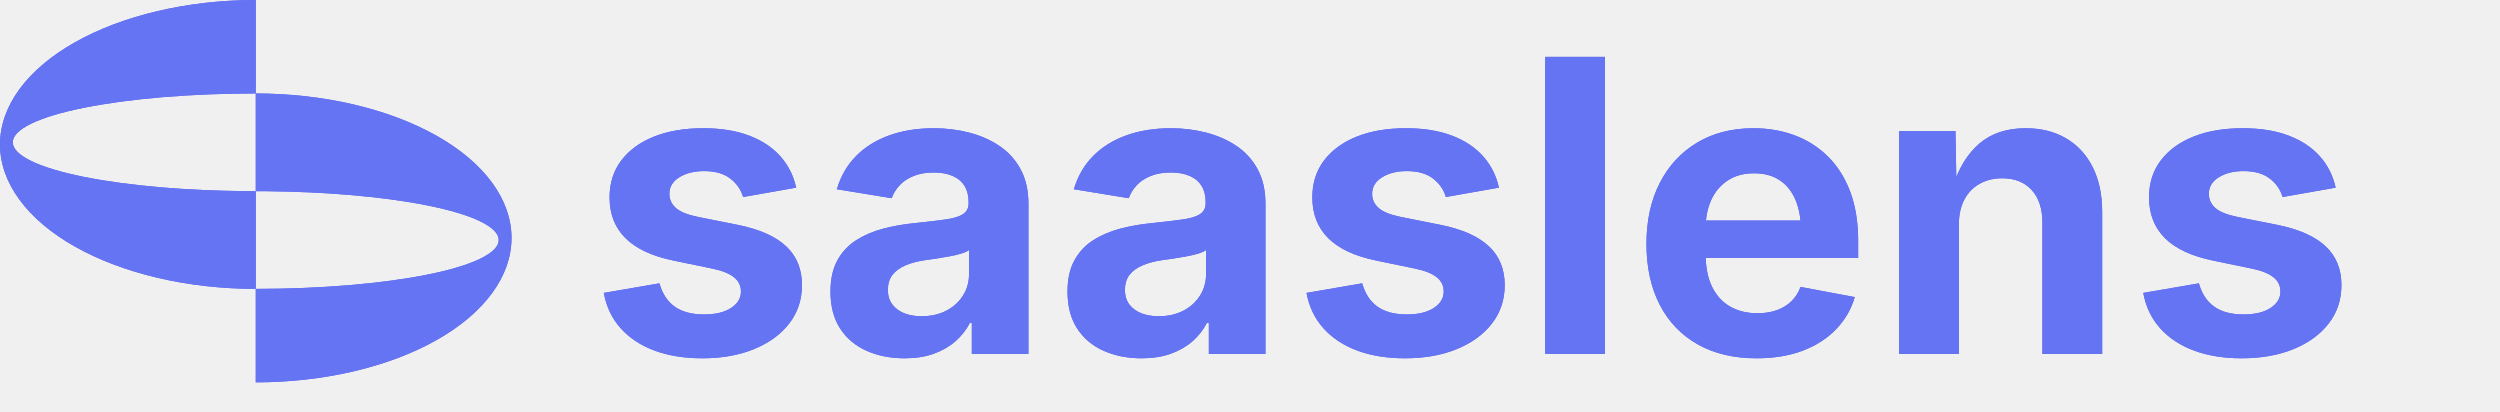
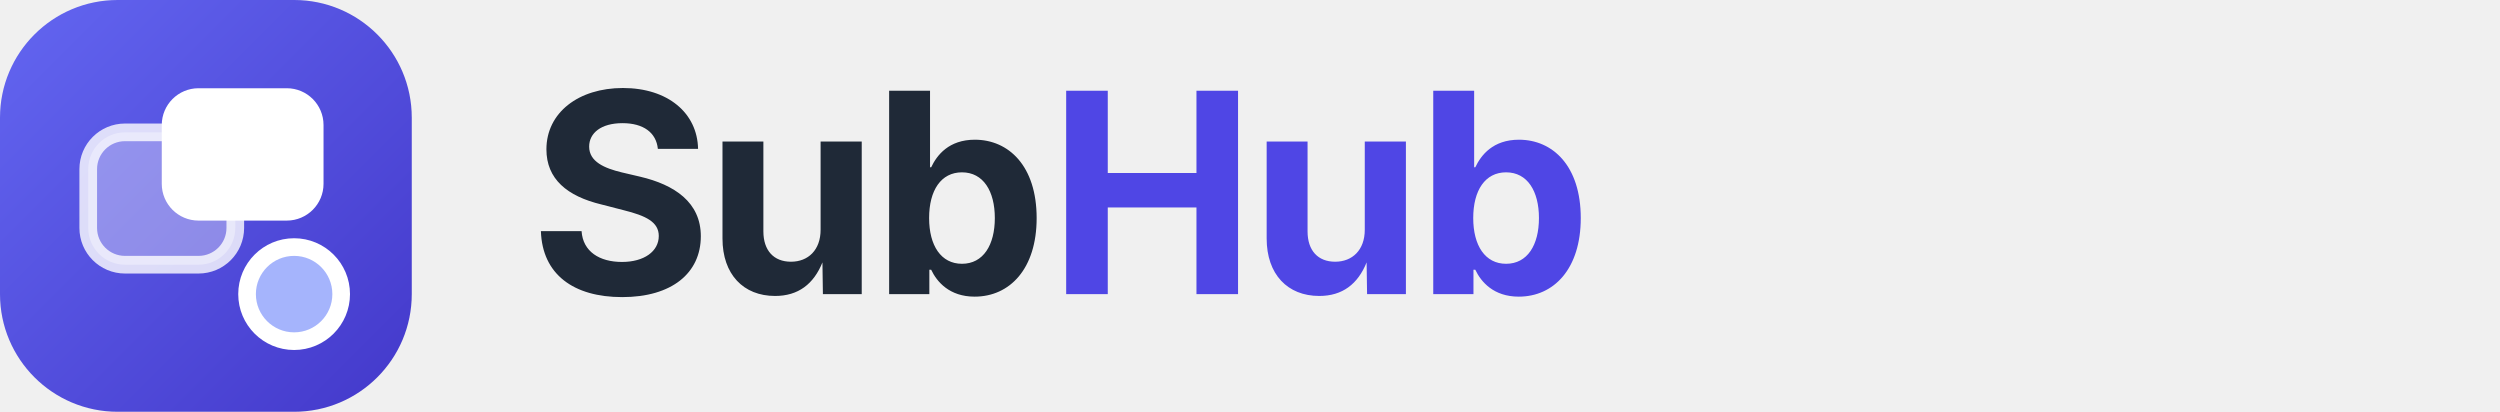
- <svg xmlns="http://www.w3.org/2000/svg" width="170" height="28" viewBox="0 0 170 28" fill="none">
-   <path d="M47.755 24.364L47.755 24.364Q45.924 24.364 44.514 23.842Q43.105 23.320 42.210 22.324Q41.315 21.327 41.058 19.918L41.058 19.918L44.840 19.266Q45.138 20.324 45.883 20.853Q46.629 21.382 47.876 21.382L47.876 21.382Q49.042 21.382 49.714 20.941Q50.385 20.501 50.385 19.823L50.385 19.823Q50.385 19.226 49.903 18.846Q49.422 18.466 48.433 18.263L48.433 18.263L45.815 17.722Q43.619 17.274 42.535 16.196Q41.450 15.118 41.450 13.423L41.450 13.423Q41.450 11.960 42.250 10.910Q43.050 9.858 44.474 9.289Q45.897 8.720 47.822 8.720L47.822 8.720Q49.611 8.720 50.926 9.215Q52.241 9.709 53.055 10.618Q53.868 11.525 54.139 12.760L54.139 12.760L50.534 13.397Q50.303 12.625 49.645 12.130Q48.988 11.634 47.876 11.634L47.876 11.634Q46.873 11.634 46.195 12.054Q45.517 12.474 45.517 13.180L45.517 13.180Q45.517 13.749 45.958 14.143Q46.398 14.535 47.470 14.752L47.470 14.752L50.194 15.295Q52.390 15.742 53.462 16.753Q54.533 17.762 54.533 19.389L54.533 19.389Q54.533 20.881 53.665 21.999Q52.798 23.117 51.272 23.740Q49.748 24.364 47.755 24.364ZM61.515 24.364L61.515 24.364Q60.077 24.364 58.931 23.855Q57.787 23.348 57.129 22.337Q56.472 21.327 56.472 19.823L56.472 19.823Q56.472 18.562 56.939 17.708Q57.407 16.854 58.213 16.339Q59.020 15.824 60.043 15.552Q61.067 15.281 62.192 15.173L62.192 15.173Q63.507 15.038 64.314 14.921Q65.120 14.807 65.494 14.555Q65.866 14.306 65.866 13.817L65.866 13.817L65.866 13.749Q65.866 13.099 65.595 12.651Q65.323 12.204 64.788 11.967Q64.253 11.730 63.493 11.730L63.493 11.730Q62.707 11.730 62.124 11.967Q61.541 12.204 61.175 12.597Q60.809 12.991 60.634 13.478L60.634 13.478L56.906 12.868Q57.298 11.539 58.207 10.618Q59.114 9.695 60.463 9.208Q61.812 8.720 63.507 8.720L63.507 8.720Q64.728 8.720 65.880 9.011Q67.032 9.303 67.947 9.913Q68.862 10.523 69.397 11.505Q69.933 12.488 69.933 13.858L69.933 13.858L69.933 24.066L66.083 24.066L66.083 21.965L65.948 21.965Q65.582 22.670 64.971 23.205Q64.362 23.740 63.501 24.052Q62.639 24.364 61.515 24.364ZM62.667 21.504L62.667 21.504Q63.630 21.504 64.354 21.124Q65.080 20.744 65.486 20.094Q65.894 19.443 65.894 18.643L65.894 18.643L65.894 17.002Q65.717 17.139 65.351 17.247Q64.985 17.356 64.537 17.437Q64.090 17.519 63.656 17.585Q63.222 17.654 62.884 17.694L62.884 17.694Q62.138 17.803 61.569 18.046Q61.000 18.291 60.688 18.691Q60.376 19.091 60.376 19.714L60.376 19.714Q60.376 20.298 60.674 20.698Q60.972 21.096 61.487 21.301Q62.003 21.504 62.667 21.504ZM77.633 24.364L77.633 24.364Q76.197 24.364 75.051 23.855Q73.905 23.348 73.247 22.337Q72.590 21.327 72.590 19.823L72.590 19.823Q72.590 18.562 73.058 17.708Q73.525 16.854 74.333 16.339Q75.139 15.824 76.163 15.552Q77.186 15.281 78.311 15.173L78.311 15.173Q79.626 15.038 80.433 14.921Q81.240 14.807 81.612 14.555Q81.985 14.306 81.985 13.817L81.985 13.817L81.985 13.749Q81.985 13.099 81.714 12.651Q81.443 12.204 80.908 11.967Q80.371 11.730 79.613 11.730L79.613 11.730Q78.827 11.730 78.244 11.967Q77.661 12.204 77.295 12.597Q76.929 12.991 76.752 13.478L76.752 13.478L73.024 12.868Q73.416 11.539 74.325 10.618Q75.234 9.695 76.583 9.208Q77.932 8.720 79.626 8.720L79.626 8.720Q80.846 8.720 81.998 9.011Q83.150 9.303 84.065 9.913Q84.981 10.523 85.517 11.505Q86.052 12.488 86.052 13.858L86.052 13.858L86.052 24.066L82.201 24.066L82.201 21.965L82.066 21.965Q81.700 22.670 81.091 23.205Q80.480 23.740 79.619 24.052Q78.759 24.364 77.633 24.364ZM78.785 21.504L78.785 21.504Q79.748 21.504 80.474 21.124Q81.199 20.744 81.606 20.094Q82.012 19.443 82.012 18.643L82.012 18.643L82.012 17.002Q81.835 17.139 81.469 17.247Q81.103 17.356 80.657 17.437Q80.209 17.519 79.776 17.585Q79.342 17.654 79.002 17.694L79.002 17.694Q78.256 17.803 77.687 18.046Q77.118 18.291 76.806 18.691Q76.495 19.091 76.495 19.714L76.495 19.714Q76.495 20.298 76.792 20.698Q77.091 21.096 77.606 21.301Q78.121 21.504 78.785 21.504ZM95.542 24.364L95.542 24.364Q93.712 24.364 92.301 23.842Q90.891 23.320 89.997 22.324Q89.102 21.327 88.844 19.918L88.844 19.918L92.627 19.266Q92.926 20.324 93.670 20.853Q94.416 21.382 95.663 21.382L95.663 21.382Q96.829 21.382 97.501 20.941Q98.172 20.501 98.172 19.823L98.172 19.823Q98.172 19.226 97.690 18.846Q97.209 18.466 96.220 18.263L96.220 18.263L93.603 17.722Q91.406 17.274 90.322 16.196Q89.238 15.118 89.238 13.423L89.238 13.423Q89.238 11.960 90.037 10.910Q90.837 9.858 92.261 9.289Q93.684 8.720 95.609 8.720L95.609 8.720Q97.398 8.720 98.713 9.215Q100.028 9.709 100.842 10.618Q101.655 11.525 101.926 12.760L101.926 12.760L98.321 13.397Q98.090 12.625 97.432 12.130Q96.775 11.634 95.663 11.634L95.663 11.634Q94.661 11.634 93.982 12.054Q93.304 12.474 93.304 13.180L93.304 13.180Q93.304 13.749 93.745 14.143Q94.186 14.535 95.257 14.752L95.257 14.752L97.981 15.295Q100.178 15.742 101.249 16.753Q102.320 17.762 102.320 19.389L102.320 19.389Q102.320 20.881 101.452 21.999Q100.585 23.117 99.059 23.740Q97.535 24.364 95.542 24.364ZM105.073 3.866L109.139 3.866L109.139 24.066L105.073 24.066L105.073 3.866ZM119.442 24.364L119.442 24.364Q117.123 24.364 115.442 23.415Q113.761 22.466 112.860 20.718Q111.959 18.969 111.959 16.570L111.959 16.570Q111.959 14.224 112.854 12.462Q113.749 10.699 115.388 9.709Q117.029 8.720 119.238 8.720L119.238 8.720Q120.730 8.720 122.017 9.194Q123.306 9.669 124.281 10.624Q125.258 11.580 125.807 13.017Q126.356 14.454 126.356 16.407L126.356 16.407L126.356 17.545L113.626 17.545L113.626 14.996L124.363 14.996L122.465 15.675Q122.465 14.495 122.106 13.620Q121.746 12.746 121.034 12.265Q120.323 11.784 119.279 11.784L119.279 11.784Q118.221 11.784 117.483 12.271Q116.745 12.760 116.365 13.594Q115.985 14.427 115.985 15.498L115.985 15.498L115.985 17.302Q115.985 18.617 116.425 19.511Q116.866 20.406 117.660 20.853Q118.452 21.301 119.510 21.301L119.510 21.301Q120.228 21.301 120.811 21.096Q121.394 20.893 121.808 20.493Q122.221 20.094 122.438 19.511L122.438 19.511L126.125 20.202Q125.759 21.450 124.851 22.391Q123.943 23.334 122.580 23.849Q121.217 24.364 119.442 24.364ZM133.202 15.295L133.202 15.295L133.202 24.066L129.135 24.066L129.135 8.909L132.972 8.909L133.040 12.691L132.795 12.691Q133.392 10.793 134.605 9.757Q135.819 8.720 137.743 8.720L137.743 8.720Q139.316 8.720 140.488 9.404Q141.662 10.089 142.305 11.370Q142.949 12.651 142.949 14.427L142.949 14.427L142.949 24.066L138.883 24.066L138.883 15.132Q138.883 13.723 138.157 12.922Q137.431 12.122 136.144 12.122L136.144 12.122Q135.290 12.122 134.618 12.496Q133.947 12.868 133.575 13.574Q133.202 14.278 133.202 15.295ZM152.439 24.364L152.439 24.364Q150.609 24.364 149.198 23.842Q147.789 23.320 146.894 22.324Q145.999 21.327 145.742 19.918L145.742 19.918L149.524 19.266Q149.822 20.324 150.568 20.853Q151.313 21.382 152.560 21.382L152.560 21.382Q153.726 21.382 154.398 20.941Q155.069 20.501 155.069 19.823L155.069 19.823Q155.069 19.226 154.587 18.846Q154.106 18.466 153.117 18.263L153.117 18.263L150.501 17.722Q148.304 17.274 147.220 16.196Q146.135 15.118 146.135 13.423L146.135 13.423Q146.135 11.960 146.934 10.910Q147.734 9.858 149.158 9.289Q150.581 8.720 152.506 8.720L152.506 8.720Q154.296 8.720 155.611 9.215Q156.926 9.709 157.740 10.618Q158.552 11.525 158.824 12.760L158.824 12.760L155.218 13.397Q154.987 12.625 154.330 12.130Q153.672 11.634 152.560 11.634L152.560 11.634Q151.557 11.634 150.879 12.054Q150.202 12.474 150.202 13.180L150.202 13.180Q150.202 13.749 150.642 14.143Q151.083 14.535 152.154 14.752L152.154 14.752L154.879 15.295Q157.076 15.742 158.146 16.753Q159.217 17.762 159.217 19.389L159.217 19.389Q159.217 20.881 158.349 21.999Q157.482 23.117 155.956 23.740Q154.432 24.364 152.439 24.364" fill="#6366F1" />
-   <path d="M47.755 24.364L47.755 24.364Q45.924 24.364 44.514 23.842Q43.105 23.320 42.210 22.324Q41.315 21.327 41.058 19.918L41.058 19.918L44.840 19.266Q45.138 20.324 45.883 20.853Q46.629 21.382 47.876 21.382L47.876 21.382Q49.042 21.382 49.714 20.941Q50.385 20.501 50.385 19.823L50.385 19.823Q50.385 19.226 49.903 18.846Q49.422 18.466 48.433 18.263L48.433 18.263L45.815 17.722Q43.619 17.274 42.535 16.196Q41.450 15.118 41.450 13.423L41.450 13.423Q41.450 11.960 42.250 10.910Q43.050 9.858 44.474 9.289Q45.897 8.720 47.822 8.720L47.822 8.720Q49.611 8.720 50.926 9.215Q52.241 9.709 53.055 10.618Q53.868 11.525 54.139 12.760L54.139 12.760L50.534 13.397Q50.303 12.625 49.645 12.130Q48.988 11.634 47.876 11.634L47.876 11.634Q46.873 11.634 46.195 12.054Q45.517 12.474 45.517 13.180L45.517 13.180Q45.517 13.749 45.958 14.143Q46.398 14.535 47.470 14.752L47.470 14.752L50.194 15.295Q52.390 15.742 53.462 16.753Q54.533 17.762 54.533 19.389L54.533 19.389Q54.533 20.881 53.665 21.999Q52.798 23.117 51.272 23.740Q49.748 24.364 47.755 24.364ZM61.515 24.364L61.515 24.364Q60.077 24.364 58.931 23.855Q57.787 23.348 57.129 22.337Q56.472 21.327 56.472 19.823L56.472 19.823Q56.472 18.562 56.939 17.708Q57.407 16.854 58.213 16.339Q59.020 15.824 60.043 15.552Q61.067 15.281 62.192 15.173L62.192 15.173Q63.507 15.038 64.314 14.921Q65.120 14.807 65.494 14.555Q65.866 14.306 65.866 13.817L65.866 13.817L65.866 13.749Q65.866 13.099 65.595 12.651Q65.323 12.204 64.788 11.967Q64.253 11.730 63.493 11.730L63.493 11.730Q62.707 11.730 62.124 11.967Q61.541 12.204 61.175 12.597Q60.809 12.991 60.634 13.478L60.634 13.478L56.906 12.868Q57.298 11.539 58.207 10.618Q59.114 9.695 60.463 9.208Q61.812 8.720 63.507 8.720L63.507 8.720Q64.728 8.720 65.880 9.011Q67.032 9.303 67.947 9.913Q68.862 10.523 69.397 11.505Q69.933 12.488 69.933 13.858L69.933 13.858L69.933 24.066L66.083 24.066L66.083 21.965L65.948 21.965Q65.582 22.670 64.971 23.205Q64.362 23.740 63.501 24.052Q62.639 24.364 61.515 24.364ZM62.667 21.504L62.667 21.504Q63.630 21.504 64.354 21.124Q65.080 20.744 65.486 20.094Q65.894 19.443 65.894 18.643L65.894 18.643L65.894 17.002Q65.717 17.139 65.351 17.247Q64.985 17.356 64.537 17.437Q64.090 17.519 63.656 17.585Q63.222 17.654 62.884 17.694L62.884 17.694Q62.138 17.803 61.569 18.046Q61.000 18.291 60.688 18.691Q60.376 19.091 60.376 19.714L60.376 19.714Q60.376 20.298 60.674 20.698Q60.972 21.096 61.487 21.301Q62.003 21.504 62.667 21.504ZM77.633 24.364L77.633 24.364Q76.197 24.364 75.051 23.855Q73.905 23.348 73.247 22.337Q72.590 21.327 72.590 19.823L72.590 19.823Q72.590 18.562 73.058 17.708Q73.525 16.854 74.333 16.339Q75.139 15.824 76.163 15.552Q77.186 15.281 78.311 15.173L78.311 15.173Q79.626 15.038 80.433 14.921Q81.240 14.807 81.612 14.555Q81.985 14.306 81.985 13.817L81.985 13.817L81.985 13.749Q81.985 13.099 81.714 12.651Q81.443 12.204 80.908 11.967Q80.371 11.730 79.613 11.730L79.613 11.730Q78.827 11.730 78.244 11.967Q77.661 12.204 77.295 12.597Q76.929 12.991 76.752 13.478L76.752 13.478L73.024 12.868Q73.416 11.539 74.325 10.618Q75.234 9.695 76.583 9.208Q77.932 8.720 79.626 8.720L79.626 8.720Q80.846 8.720 81.998 9.011Q83.150 9.303 84.065 9.913Q84.981 10.523 85.517 11.505Q86.052 12.488 86.052 13.858L86.052 13.858L86.052 24.066L82.201 24.066L82.201 21.965L82.066 21.965Q81.700 22.670 81.091 23.205Q80.480 23.740 79.619 24.052Q78.759 24.364 77.633 24.364ZM78.785 21.504L78.785 21.504Q79.748 21.504 80.474 21.124Q81.199 20.744 81.606 20.094Q82.012 19.443 82.012 18.643L82.012 18.643L82.012 17.002Q81.835 17.139 81.469 17.247Q81.103 17.356 80.657 17.437Q80.209 17.519 79.776 17.585Q79.342 17.654 79.002 17.694L79.002 17.694Q78.256 17.803 77.687 18.046Q77.118 18.291 76.806 18.691Q76.495 19.091 76.495 19.714L76.495 19.714Q76.495 20.298 76.792 20.698Q77.091 21.096 77.606 21.301Q78.121 21.504 78.785 21.504ZM95.542 24.364L95.542 24.364Q93.712 24.364 92.301 23.842Q90.891 23.320 89.997 22.324Q89.102 21.327 88.844 19.918L88.844 19.918L92.627 19.266Q92.926 20.324 93.670 20.853Q94.416 21.382 95.663 21.382L95.663 21.382Q96.829 21.382 97.501 20.941Q98.172 20.501 98.172 19.823L98.172 19.823Q98.172 19.226 97.690 18.846Q97.209 18.466 96.220 18.263L96.220 18.263L93.603 17.722Q91.406 17.274 90.322 16.196Q89.238 15.118 89.238 13.423L89.238 13.423Q89.238 11.960 90.037 10.910Q90.837 9.858 92.261 9.289Q93.684 8.720 95.609 8.720L95.609 8.720Q97.398 8.720 98.713 9.215Q100.028 9.709 100.842 10.618Q101.655 11.525 101.926 12.760L101.926 12.760L98.321 13.397Q98.090 12.625 97.432 12.130Q96.775 11.634 95.663 11.634L95.663 11.634Q94.661 11.634 93.982 12.054Q93.304 12.474 93.304 13.180L93.304 13.180Q93.304 13.749 93.745 14.143Q94.186 14.535 95.257 14.752L95.257 14.752L97.981 15.295Q100.178 15.742 101.249 16.753Q102.320 17.762 102.320 19.389L102.320 19.389Q102.320 20.881 101.452 21.999Q100.585 23.117 99.059 23.740Q97.535 24.364 95.542 24.364ZM105.073 3.866L109.139 3.866L109.139 24.066L105.073 24.066L105.073 3.866ZM119.442 24.364L119.442 24.364Q117.123 24.364 115.442 23.415Q113.761 22.466 112.860 20.718Q111.959 18.969 111.959 16.570L111.959 16.570Q111.959 14.224 112.854 12.462Q113.749 10.699 115.388 9.709Q117.029 8.720 119.238 8.720L119.238 8.720Q120.730 8.720 122.017 9.194Q123.306 9.669 124.281 10.624Q125.258 11.580 125.807 13.017Q126.356 14.454 126.356 16.407L126.356 16.407L126.356 17.545L113.626 17.545L113.626 14.996L124.363 14.996L122.465 15.675Q122.465 14.495 122.106 13.620Q121.746 12.746 121.034 12.265Q120.323 11.784 119.279 11.784L119.279 11.784Q118.221 11.784 117.483 12.271Q116.745 12.760 116.365 13.594Q115.985 14.427 115.985 15.498L115.985 15.498L115.985 17.302Q115.985 18.617 116.425 19.511Q116.866 20.406 117.660 20.853Q118.452 21.301 119.510 21.301L119.510 21.301Q120.228 21.301 120.811 21.096Q121.394 20.893 121.808 20.493Q122.221 20.094 122.438 19.511L122.438 19.511L126.125 20.202Q125.759 21.450 124.851 22.391Q123.943 23.334 122.580 23.849Q121.217 24.364 119.442 24.364ZM133.202 15.295L133.202 15.295L133.202 24.066L129.135 24.066L129.135 8.909L132.972 8.909L133.040 12.691L132.795 12.691Q133.392 10.793 134.605 9.757Q135.819 8.720 137.743 8.720L137.743 8.720Q139.316 8.720 140.488 9.404Q141.662 10.089 142.305 11.370Q142.949 12.651 142.949 14.427L142.949 14.427L142.949 24.066L138.883 24.066L138.883 15.132Q138.883 13.723 138.157 12.922Q137.431 12.122 136.144 12.122L136.144 12.122Q135.290 12.122 134.618 12.496Q133.947 12.868 133.575 13.574Q133.202 14.278 133.202 15.295ZM152.439 24.364L152.439 24.364Q150.609 24.364 149.198 23.842Q147.789 23.320 146.894 22.324Q145.999 21.327 145.742 19.918L145.742 19.918L149.524 19.266Q149.822 20.324 150.568 20.853Q151.313 21.382 152.560 21.382L152.560 21.382Q153.726 21.382 154.398 20.941Q155.069 20.501 155.069 19.823L155.069 19.823Q155.069 19.226 154.587 18.846Q154.106 18.466 153.117 18.263L153.117 18.263L150.501 17.722Q148.304 17.274 147.220 16.196Q146.135 15.118 146.135 13.423L146.135 13.423Q146.135 11.960 146.934 10.910Q147.734 9.858 149.158 9.289Q150.581 8.720 152.506 8.720L152.506 8.720Q154.296 8.720 155.611 9.215Q156.926 9.709 157.740 10.618Q158.552 11.525 158.824 12.760L158.824 12.760L155.218 13.397Q154.987 12.625 154.330 12.130Q153.672 11.634 152.560 11.634L152.560 11.634Q151.557 11.634 150.879 12.054Q150.202 12.474 150.202 13.180L150.202 13.180Q150.202 13.749 150.642 14.143Q151.083 14.535 152.154 14.752L152.154 14.752L154.879 15.295Q157.076 15.742 158.146 16.753Q159.217 17.762 159.217 19.389L159.217 19.389Q159.217 20.881 158.349 21.999Q157.482 23.117 155.956 23.740Q154.432 24.364 152.439 24.364" fill="#6474F3" />
-   <path d="M17.391 6.356C15.222 6.356 13.073 6.441 11.069 6.608C9.064 6.775 7.243 7.02 5.709 7.329C4.175 7.637 2.958 8.003 2.127 8.407C1.297 8.81 0.87 9.242 0.87 9.678C0.87 10.114 1.297 10.546 2.127 10.949C2.958 11.352 4.175 11.719 5.709 12.027C7.243 12.335 9.064 12.58 11.069 12.747C12.823 12.893 14.687 12.977 16.579 12.996L17.391 13V19.644C15.107 19.644 12.846 19.39 10.736 18.897C8.626 18.403 6.709 17.68 5.094 16.768C3.479 15.856 2.198 14.773 1.324 13.581C0.45 12.389 7.25958e-08 11.112 0 9.822C0 8.532 0.45 7.255 1.324 6.063C2.198 4.872 3.479 3.789 5.094 2.877C6.709 1.965 8.626 1.241 10.736 0.748C12.846 0.254 15.107 0 17.391 0V6.356Z" fill="#6366F1" />
-   <path d="M17.391 6.356C15.222 6.356 13.073 6.441 11.069 6.608C9.064 6.775 7.243 7.02 5.709 7.329C4.175 7.637 2.958 8.003 2.127 8.407C1.297 8.81 0.87 9.242 0.87 9.678C0.87 10.114 1.297 10.546 2.127 10.949C2.958 11.352 4.175 11.719 5.709 12.027C7.243 12.335 9.064 12.58 11.069 12.747C12.823 12.893 14.687 12.977 16.579 12.996L17.391 13V19.644C15.107 19.644 12.846 19.39 10.736 18.897C8.626 18.403 6.709 17.68 5.094 16.768C3.479 15.856 2.198 14.773 1.324 13.581C0.45 12.389 7.25958e-08 11.112 0 9.822C0 8.532 0.45 7.255 1.324 6.063C2.198 4.872 3.479 3.789 5.094 2.877C6.709 1.965 8.626 1.241 10.736 0.748C12.846 0.254 15.107 0 17.391 0V6.356Z" fill="#6474F3" />
-   <path d="M17.391 19.644C19.561 19.644 21.709 19.559 23.714 19.392C25.718 19.225 27.54 18.98 29.074 18.671C30.608 18.363 31.825 17.997 32.655 17.593C33.486 17.19 33.913 16.759 33.913 16.322C33.913 15.886 33.486 15.454 32.655 15.051C31.825 14.648 30.608 14.281 29.074 13.973C27.54 13.665 25.718 13.42 23.714 13.253C21.96 13.107 20.096 13.023 18.204 13.004L17.391 13V6.356C19.675 6.356 21.937 6.61 24.047 7.103C26.157 7.597 28.074 8.32 29.689 9.232C31.304 10.144 32.585 11.227 33.459 12.419C34.333 13.611 34.783 14.888 34.783 16.178C34.783 17.468 34.333 18.745 33.459 19.937C32.585 21.128 31.304 22.211 29.689 23.123C28.074 24.035 26.157 24.759 24.047 25.252C21.937 25.746 19.675 26 17.391 26V19.644Z" fill="#6366F1" />
-   <path d="M17.391 19.644C19.561 19.644 21.709 19.559 23.714 19.392C25.718 19.225 27.54 18.98 29.074 18.671C30.608 18.363 31.825 17.997 32.655 17.593C33.486 17.19 33.913 16.759 33.913 16.322C33.913 15.886 33.486 15.454 32.655 15.051C31.825 14.648 30.608 14.281 29.074 13.973C27.54 13.665 25.718 13.42 23.714 13.253C21.96 13.107 20.096 13.023 18.204 13.004L17.391 13V6.356C19.675 6.356 21.937 6.61 24.047 7.103C26.157 7.597 28.074 8.32 29.689 9.232C31.304 10.144 32.585 11.227 33.459 12.419C34.333 13.611 34.783 14.888 34.783 16.178C34.783 17.468 34.333 18.745 33.459 19.937C32.585 21.128 31.304 22.211 29.689 23.123C28.074 24.035 26.157 24.759 24.047 25.252C21.937 25.746 19.675 26 17.391 26V19.644Z" fill="#6474F3" />
+ <svg xmlns="http://www.w3.org/2000/svg" width="170" height="28" viewBox="0 0 170 28" fill="none" role="img" aria-label="SubHub">
+   <defs>
+     <linearGradient id="sh-g" x1="0" y1="0" x2="1" y2="1">
+       <stop offset="0%" stop-color="#6366f1" />
+       <stop offset="100%" stop-color="#4338ca" />
+     </linearGradient>
+   </defs>
+   <rect x="0" y="0" width="28" height="28" rx="8" fill="url(#sh-g)" />
+   <rect x="6" y="9" width="10" height="9" rx="2.5" fill="rgba(255,255,255,0.35)" stroke="rgba(255,255,255,0.8)" stroke-width="1.2" />
+   <rect x="11" y="6" width="11" height="9" rx="2.5" fill="#ffffff" />
+   <circle cx="20" cy="20" r="3.2" fill="#a5b4fc" stroke="#ffffff" stroke-width="1.2" />
+   <text x="36" y="20" font-family="Geist, Inter, system-ui, -apple-system, sans-serif" font-size="19" font-weight="700" letter-spacing="-0.5" fill="#1f2937">Sub<tspan fill="#4f46e5">Hub</tspan>
+   </text>
</svg>
